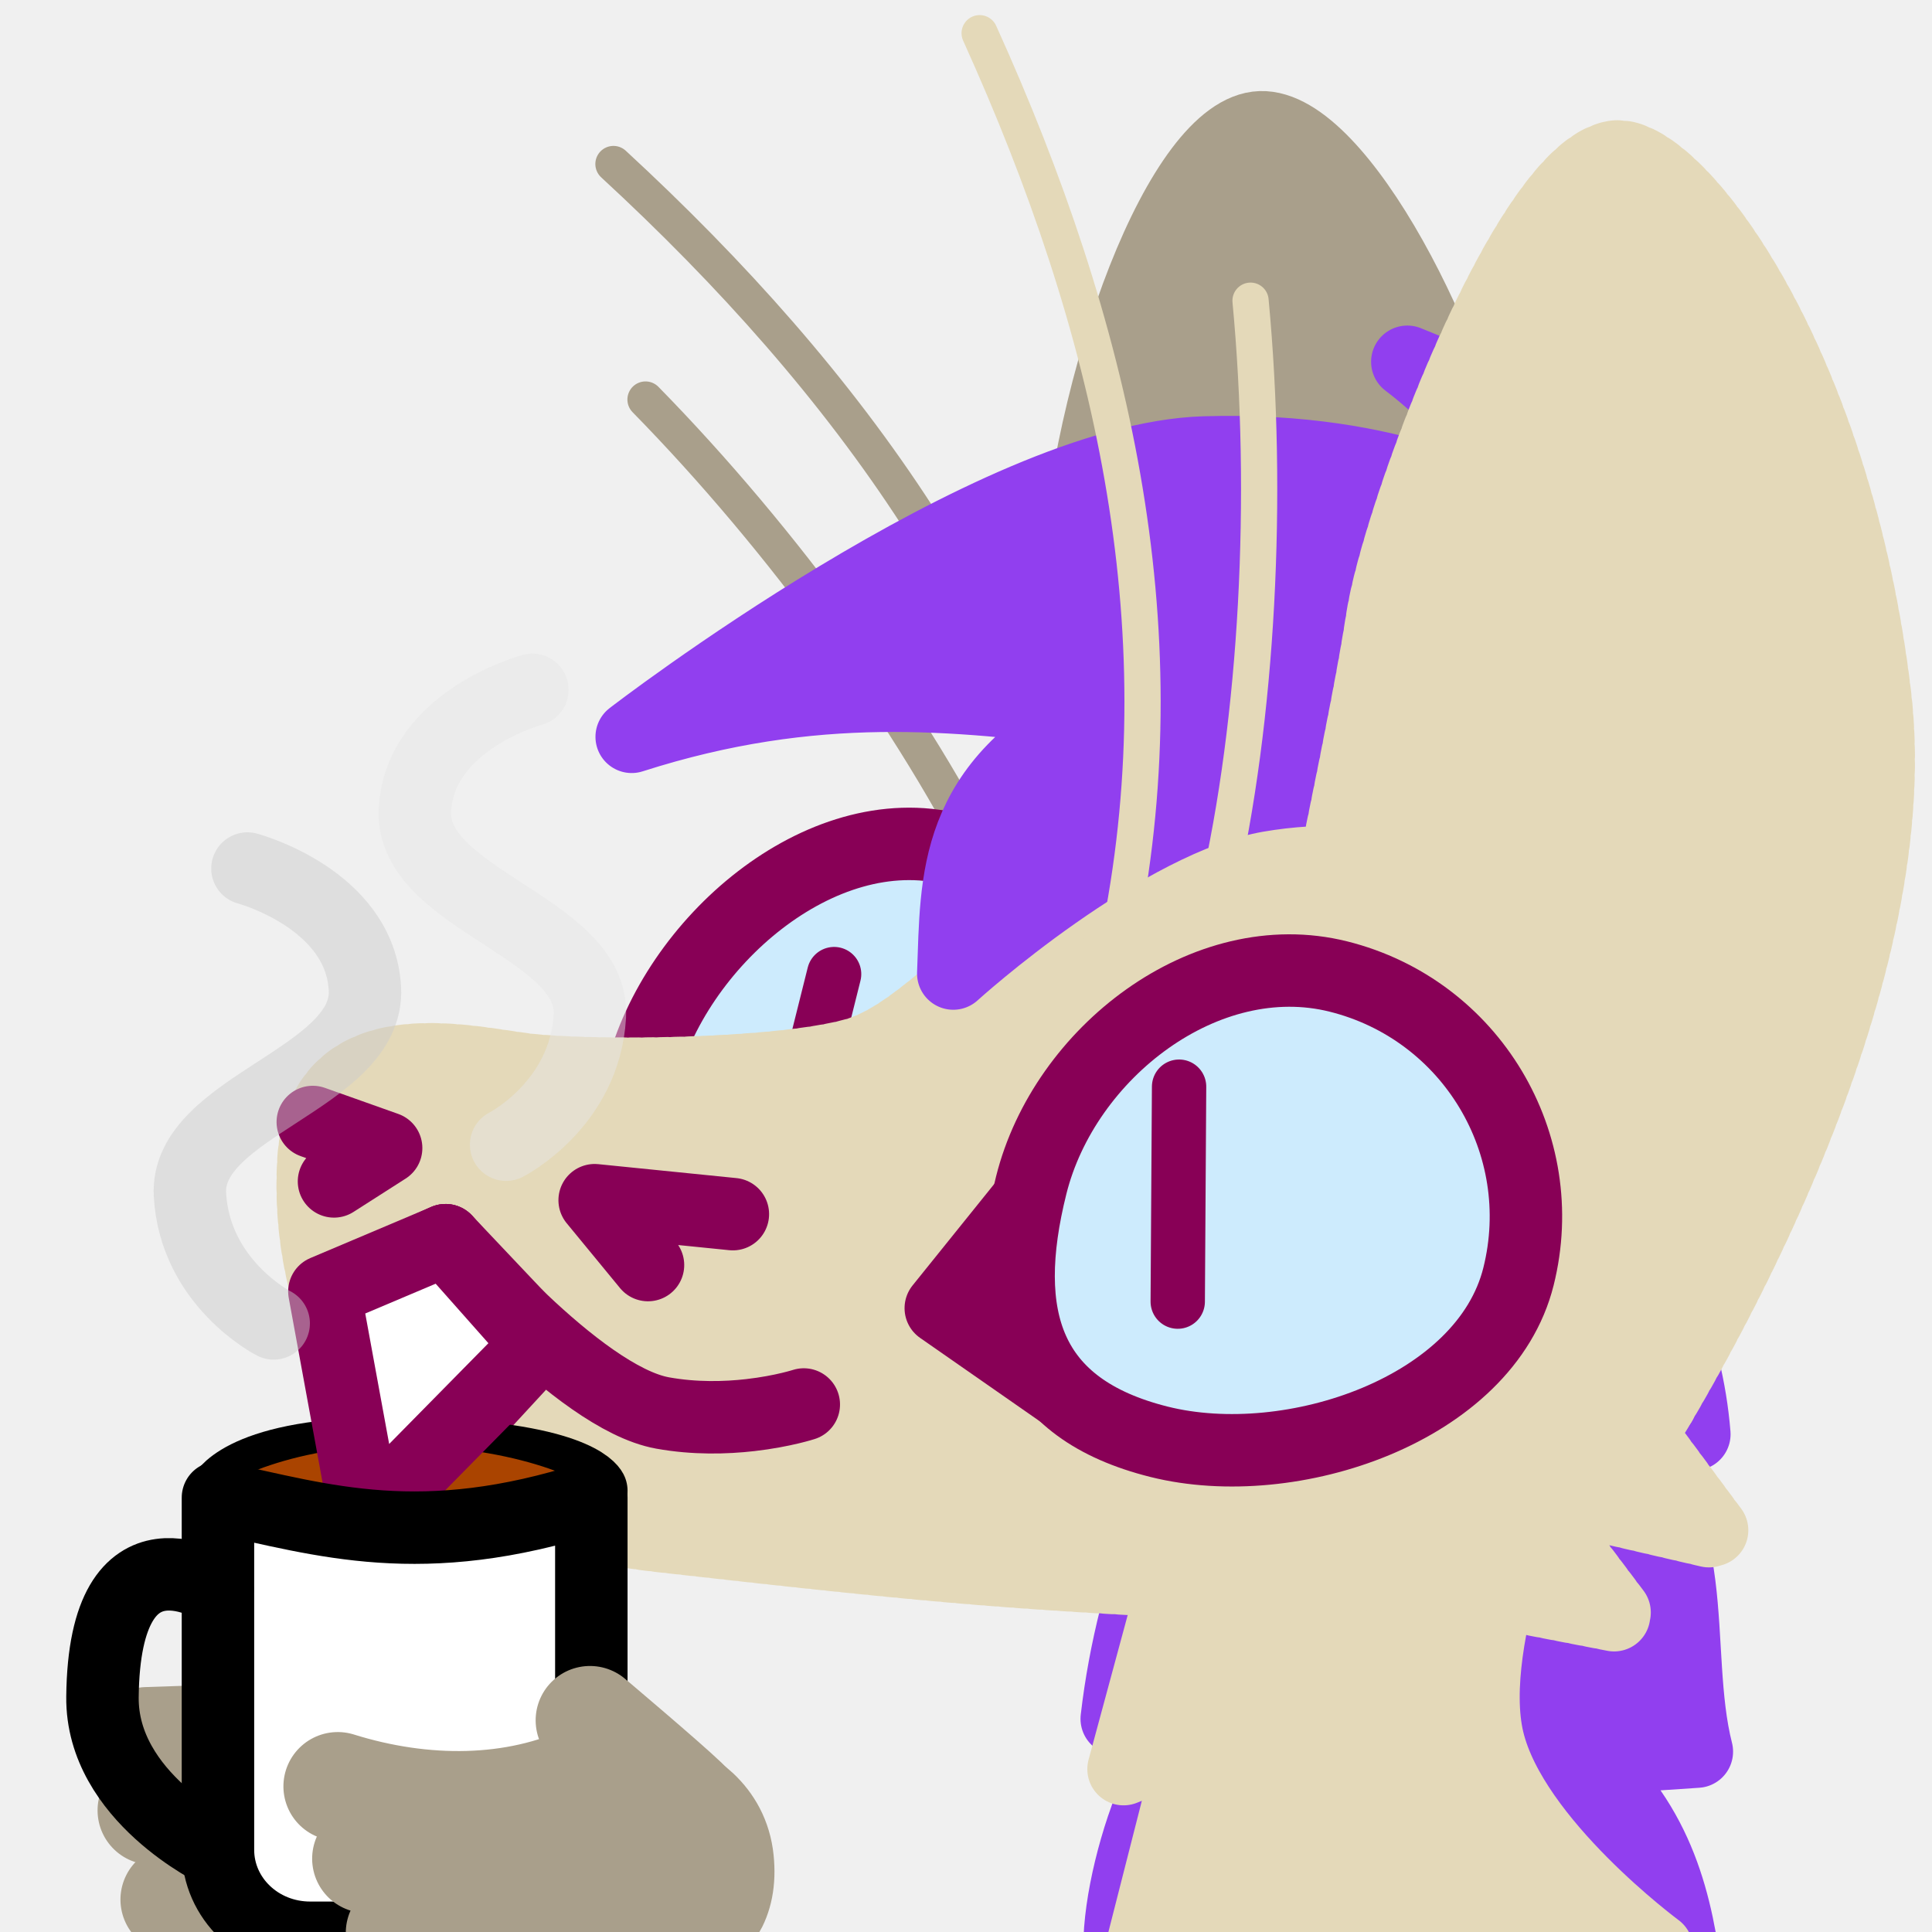
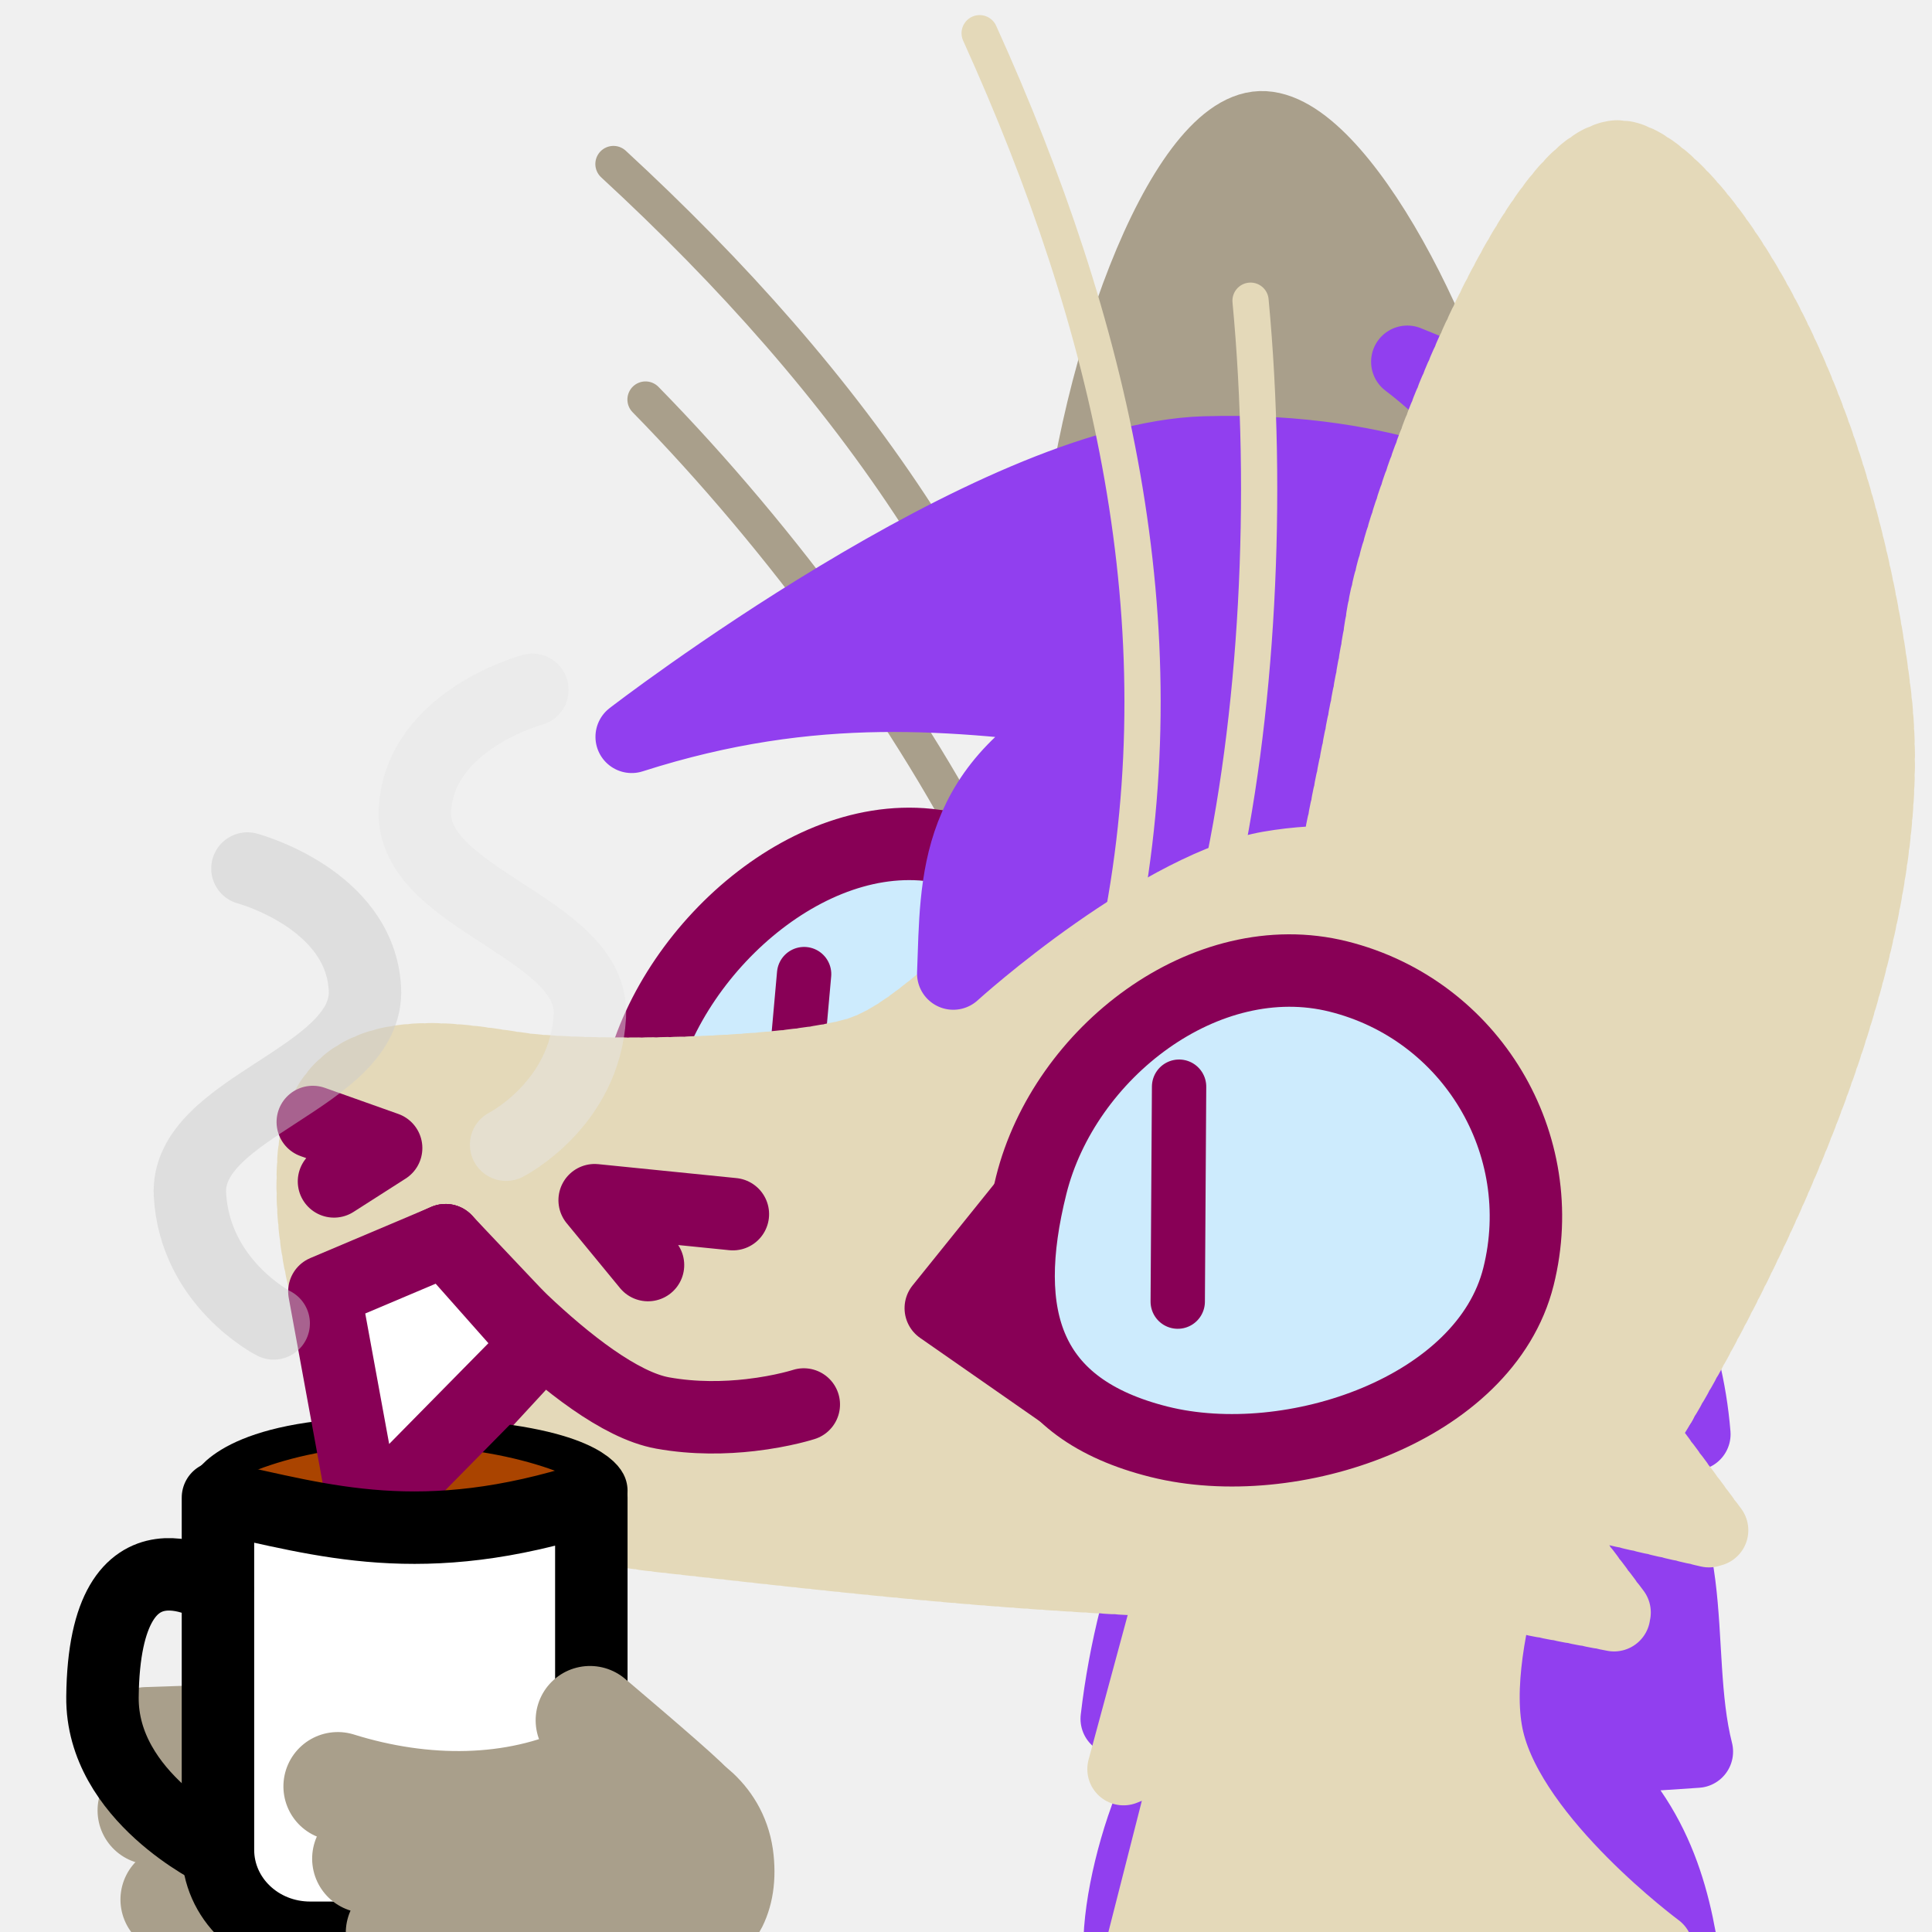
<svg xmlns="http://www.w3.org/2000/svg" version="1.1" id="svg824" width="1706.667" height="1706.667" viewBox="0 0 1706.667 1706.667">
  <defs id="defs828" />
  <g id="layer1" style="display:inline">
    <path style="display:inline;fill:#913fef;stroke:#913fef;stroke-width:64;stroke-linecap:round;stroke-linejoin:round;-inkscape-stroke:none;paint-order:fill markers stroke;stop-color:#000000" d="m 1298.031,865.098 c 70.798,131.454 185.382,239.025 198.706,401.828 -29.438,-19.135 -55.932,-14.719 -79.483,13.247 91.022,54.7 58.514,175.917 81.69,267.15 l -99.353,6.624 c 66.759,58.919 81.773,128.186 90.522,198.706 l -494.507,2.208 c -24.38,-41.481 23.115,-208.563 66.236,-227.044 0,0 3.379,-20.015 -75.353,-9.455 C 1015.23,1271.09 1172.184,1096.186 1298.031,865.098 Z" id="path3091" />
    <path style="opacity:1;fill:#e4d9b9;fill-opacity:1;stroke:#e4d9b9;stroke-width:64;stroke-linecap:round;stroke-linejoin:round;stroke-miterlimit:4;stroke-dasharray:none;stroke-dashoffset:0;stroke-opacity:1;paint-order:fill markers stroke;stop-color:#000000" d="m 1057.292,1323.276 -64.785,239.508 62.822,-25.521 -51.043,200.244 459.384,-15.705 c 0,0 -127.607,-94.233 -149.202,-184.539 -21.595,-90.306 51.043,-253.25 51.043,-253.25 z" id="path3340" />
    <g id="g12988" transform="rotate(14.03742,864.68,1035.706)">
      <path style="display:inline;fill:none;fill-opacity:1;stroke:#a99f8b;stroke-width:32;stroke-linecap:round;stroke-linejoin:round;stroke-miterlimit:4;stroke-dasharray:none;stroke-dashoffset:0;stroke-opacity:1;paint-order:fill markers stroke;stop-color:#000000" d="m 413.412,444.746 c 146.957,90.167 298.173,215.743 401.657,338.766" id="path6280-0-6" />
      <path style="display:inline;fill:none;fill-opacity:1;stroke:#a99f8b;stroke-width:32;stroke-linecap:round;stroke-linejoin:round;stroke-miterlimit:4;stroke-dasharray:none;stroke-dashoffset:0;stroke-opacity:1;paint-order:fill markers stroke;stop-color:#000000" d="M 335.472,249.782 C 585.528,386.401 791.168,560.242 910.671,806.264" id="path6280-3" />
      <g id="g12997" transform="translate(199.1648,-65.88794)">
        <path id="path1915-9" style="display:inline;fill:#cdebfd;stroke:#880056;stroke-width:64;stroke-linecap:round;stroke-linejoin:round;paint-order:fill markers stroke;stop-color:#000000" d="m 792.618,1048.728 c 10e-6,120.717 -155.86,218.577 -276.577,218.577 -120.717,0 -160.577,-55.86 -160.577,-176.577 0,-120.717 97.86,-260.577 218.577,-260.577 120.717,0 218.577,97.86 218.577,218.577 z" />
-         <path style="opacity:1;fill:#ffffff;fill-opacity:1;stroke:#880056;stroke-width:48;stroke-linecap:round;stroke-linejoin:round;stroke-miterlimit:4;stroke-dasharray:none;stroke-dashoffset:0;stroke-opacity:1;paint-order:fill markers stroke;stop-color:#000000" d="M 498.974,962.622 V 1132.626" id="path2372" />
+         <path style="opacity:1;fill:#ffffff;fill-opacity:1;stroke:#880056;stroke-width:48;stroke-linecap:round;stroke-linejoin:round;stroke-miterlimit:4;stroke-dasharray:none;stroke-dashoffset:0;stroke-opacity:1;paint-order:fill markers stroke;stop-color:#000000" d="m 473.271,969.048 25.703,163.578" id="path2372" />
      </g>
      <path style="opacity:1;fill:#a99f8b;fill-opacity:1;stroke:#a99f8b;stroke-width:64;stroke-linecap:round;stroke-miterlimit:4;stroke-dasharray:none;stroke-dashoffset:0;stroke-opacity:1;paint-order:fill markers stroke;stop-color:#000000" d="m 939.237,860.345 c 0,0 -83.181,-156.506 -116.163,-336.237 -36.284,-197.722 -6.824,-425.579 59.112,-444.459 65.936,-18.88 215.616,149.626 273.26,279.426 57.645,129.8 90.594,436.709 90.594,436.709 z" id="path1640" />
      <path id="path1148" style="display:inline;opacity:1;fill:#e4d9b9;stroke:#e4d9b9;stroke-width:64;stroke-linecap:round;stroke-linejoin:round;stroke-miterlimit:4;stroke-dasharray:6.4, 6.4;stroke-dashoffset:0;stroke-opacity:1;paint-order:fill markers stroke;stop-color:#000000" d="m 1498.219,1087.671 c 0,0 -0.108,-10.821 -0.951,-28.418 -0.422,-8.799 -1.026,-19.291 -1.895,-30.973 -0.869,-11.681 -2,-24.552 -3.473,-38.106 -1.473,-13.553 -3.289,-27.788 -5.523,-42.201 -2.235,-14.413 -4.889,-29.005 -8.043,-43.268 -1.577,-7.131 -3.279,-14.182 -5.115,-21.086 -1.836,-6.904 -3.807,-13.662 -5.922,-20.213 -2.115,-6.551 -4.373,-12.892 -6.787,-18.963 -2.414,-6.071 -4.983,-11.87 -7.715,-17.334 -2.732,-5.464 -5.935,-10.786 -9.539,-15.961 -3.604,-5.175 -7.611,-10.205 -11.949,-15.084 -4.338,-4.879 -9.007,-9.609 -13.94,-14.186 -4.932,-4.576 -10.126,-8.999 -15.514,-13.266 -5.387,-4.266 -10.967,-8.375 -16.67,-12.324 -5.703,-3.949 -11.53,-7.738 -17.41,-11.363 -11.761,-7.251 -23.737,-13.847 -35.371,-19.76 -11.634,-5.913 -22.926,-11.142 -33.32,-15.66 -10.395,-4.519 -19.891,-8.326 -27.934,-11.395 -16.085,-6.137 -26.354,-9.318 -26.354,-9.318 -106.831,-15.988 -232.175,6.969 -312.625,60.014 -101.267,66.77 -136.887,176.629 -198.707,211.955 -61.82,35.325 -225.2,77.273 -280.396,83.897 -55.196,6.623 -183.25,6.625 -161.172,123.641 22.078,117.016 112.599,282.605 377.541,247.279 264.942,-35.326 313.515,-44.157 536.508,-88.314 22.897,-4.534 53.848,-18.32 86.828,-36.947 l 213.871,-11.428 -92.926,-75.256 c 5.358,-4.84 10.6,-9.718 15.633,-14.637 l 142.076,-2.375 -84.881,-69.668 c 3.481,-6.554 6.481,-13.021 8.627,-19.307 1.052,-3.082 2.033,-6.627 3.047,-9.977 z" />
      <path style="display:inline;fill:#913fef;stroke:#913fef;stroke-width:64;stroke-linecap:round;stroke-linejoin:round;-inkscape-stroke:none;paint-order:fill markers stroke;stop-color:#000000" d="m 1022.091,653.636 c -109.879,48.796 -221.949,217.081 -221.949,217.081 -17.015,-81.301 -42.038,-161.834 66.484,-255.178 -123.918,15.77 -247.774,31.32 -392.795,121.22 0,0 249.148,-315.227 429.722,-366.334 166.369,-47.087 267.31,-12.192 267.31,-12.192 -8.651,-44.857 -47.262,-80.905 -112.675,-109.072 0,0 308.727,40.663 363.605,129.175 54.878,88.512 59.286,159.576 59.286,159.576 l -233.065,79.469 c 0,0 -116.042,-12.542 -225.922,36.254 z" id="path1637" />
      <path id="path13483" style="display:inline;opacity:1;fill:#e4d9b9;stroke:#e4d9b9;stroke-width:64;stroke-linecap:round;stroke-linejoin:round;stroke-miterlimit:4;stroke-dasharray:6.4, 6.4;stroke-dashoffset:0;stroke-opacity:1;paint-order:fill markers stroke;stop-color:#000000" d="m 1191.593,29.08 c -73.094,31.221 -108.618,356.164 -99.978,446.044 7.692,80.024 14.883,286.689 16.869,345.277 0,0 10.693,-1.108 27.895,-1.782 8.601,-0.337 18.83,-0.566 30.164,-0.494 11.334,0.072 23.772,0.445 36.794,1.313 13.021,0.868 26.626,2.229 40.29,4.278 6.832,1.024 13.678,2.22 20.474,3.611 6.796,1.392 13.541,2.978 20.171,4.786 6.63,1.807 13.144,3.834 19.477,6.106 6.333,2.271 12.485,4.787 18.391,7.57 5.906,2.783 11.566,5.834 16.914,9.178 5.348,3.343 10.383,6.979 15.042,10.931 4.659,3.952 9.299,8.276 13.904,12.91 4.604,4.634 9.172,9.579 13.69,14.773 4.518,5.193 8.985,10.634 13.386,16.262 4.401,5.628 8.735,11.443 12.987,17.382 8.503,11.878 16.675,24.253 24.392,36.63 7.717,12.377 14.978,24.755 21.656,36.64 6.678,11.885 12.774,23.277 18.162,33.679 5.387,10.401 10.065,19.813 13.908,27.739 7.688,15.852 12.037,25.76 12.037,25.76 42.909,-146.134 111.645,-444.595 32.07,-653.472 C 1421.342,148.22 1238.993,8.834 1191.593,29.08 Z" />
      <g id="g13003" transform="translate(199.1648,-65.88794)">
        <path style="opacity:1;fill:#e4d9b9;fill-opacity:1;stroke:none;stroke-width:64;stroke-linecap:round;stroke-linejoin:round;stroke-miterlimit:4;stroke-dasharray:none;stroke-dashoffset:0;stroke-opacity:1;paint-order:fill markers stroke;stop-color:#000000" d="m 132.471,1346.787 90.522,-72.859 c 0,0 146.935,106.632 222.993,101.561 66.235,-4.416 119.224,-37.533 119.224,-37.533 l -32.922,-235.898 -431.652,43.553 -7.57,162.817 z" id="path3264" />
        <path style="opacity:1;fill:none;fill-opacity:1;stroke:#880056;stroke-width:64;stroke-linecap:round;stroke-linejoin:round;stroke-miterlimit:4;stroke-dasharray:none;stroke-dashoffset:0;stroke-opacity:1;paint-order:fill markers stroke;stop-color:#000000" d="m 83.898,1201.07 68.443,6.623 -37.533,39.741" id="path2163" />
        <path style="opacity:1;fill:none;fill-opacity:1;stroke:#880056;stroke-width:64;stroke-linecap:round;stroke-linejoin:round;stroke-miterlimit:4;stroke-dasharray:none;stroke-dashoffset:0;stroke-opacity:1;paint-order:fill markers stroke;stop-color:#000000" d="m 401.828,1251.85 -59.612,-44.157 121.432,-17.663" id="path2198" />
        <path style="opacity:1;fill:#e4d9b9;fill-opacity:1;stroke:#880056;stroke-width:64;stroke-linecap:round;stroke-linejoin:round;stroke-miterlimit:4;stroke-dasharray:none;stroke-dashoffset:0;stroke-opacity:1;paint-order:fill markers stroke;stop-color:#000000" d="m 132.471,1346.787 90.522,-72.859 c 0,0 146.935,106.632 222.993,101.561 28.819,-1.921 55.13,-9.276 75.66,-16.973 13.914,-5.216 25.172,-10.589 32.756,-14.534 6.945,-3.612 10.808,-6.027 10.808,-6.027" id="path2200" />
        <path style="opacity:1;fill:#ffffff;fill-opacity:1;stroke:#880056;stroke-width:64;stroke-linecap:round;stroke-linejoin:round;stroke-miterlimit:4;stroke-dasharray:none;stroke-dashoffset:0;stroke-opacity:1;paint-order:fill markers stroke;stop-color:#000000" d="m 222.993,1530.039 -90.522,-183.251 90.522,-72.859 103.769,66.235 z" id="path2202" />
      </g>
      <g id="g12993" transform="translate(199.1648,-65.88794)">
        <path style="opacity:1;fill:#880056;fill-opacity:1;stroke:#880056;stroke-width:64;stroke-linecap:round;stroke-linejoin:round;stroke-miterlimit:4;stroke-dasharray:none;stroke-dashoffset:0;stroke-opacity:1;paint-order:fill markers stroke;stop-color:#000000" d="m 661.976,1226.049 53.367,-115.501 86.531,168.711 z" id="path7852" />
        <path id="path1915" style="opacity:1;fill:#cdebfd;stroke:#880056;stroke-width:64;stroke-linecap:round;stroke-linejoin:round;paint-order:fill markers stroke;stop-color:#000000" d="m 1150.289,1075.222 c 0,120.717 -151.86,218.577 -272.577,218.577 -120.717,0 -164.577,-71.86 -164.577,-192.577 -2e-5,-120.717 97.86,-244.577 218.577,-244.577 120.717,-2e-5 218.577,97.86 218.577,218.577 z" />
        <path style="opacity:1;fill:#ffffff;fill-opacity:1;stroke:#880056;stroke-width:48;stroke-linecap:round;stroke-linejoin:round;stroke-miterlimit:4;stroke-dasharray:none;stroke-dashoffset:0;stroke-opacity:1;paint-order:fill markers stroke;stop-color:#000000" d="M 818.741,985.185 863.639,1169.675" id="path2350" />
      </g>
      <path style="opacity:1;fill:none;fill-opacity:1;stroke:#e4d9b9;stroke-width:32;stroke-linecap:round;stroke-linejoin:round;stroke-miterlimit:4;stroke-dasharray:none;stroke-dashoffset:0;stroke-opacity:1;paint-order:fill markers stroke;stop-color:#000000" d="M 621.263,59.213 C 798.265,282.514 919.854,522.773 933.979,795.919" id="path6280" />
      <path style="display:inline;fill:none;fill-opacity:1;stroke:#e4d9b9;stroke-width:32;stroke-linecap:round;stroke-linejoin:round;stroke-miterlimit:4;stroke-dasharray:none;stroke-dashoffset:0;stroke-opacity:1;paint-order:fill markers stroke;stop-color:#000000" d="M 910.733,230.405 C 968.068,393.006 1006.408,585.79 1009.283,746.524" id="path6280-0" />
      <g id="layer2-4" transform="matrix(-1.103331,0.4204323,0.4204323,1.103331,-125.8359,-25.43536)" style="display:inline;fill:none;fill-opacity:1;stroke:#888800;stroke-width:0.847;stroke-opacity:1">
        <path style="fill:none;fill-opacity:1;stroke:#a99f8b;stroke-width:81.306;stroke-linecap:round;stroke-linejoin:round;stroke-miterlimit:4;stroke-dasharray:none;stroke-opacity:1;paint-order:fill markers stroke;stop-color:#000000" d="m 83.265,1455.261 c 0,0 -46.374,55.19 -58.97,72.288" id="path15392-5" />
        <path style="fill:none;fill-opacity:1;stroke:#a99f8b;stroke-width:81.306;stroke-linecap:round;stroke-linejoin:round;stroke-miterlimit:4;stroke-dasharray:none;stroke-opacity:1;paint-order:fill markers stroke;stop-color:#000000" d="m 204.582,1487.259 -115.087,9.893" id="path20257-6" />
        <path style="fill:none;fill-opacity:1;stroke:#a99f8b;stroke-width:81.306;stroke-linecap:round;stroke-linejoin:round;stroke-miterlimit:4;stroke-dasharray:none;stroke-opacity:1;paint-order:fill markers stroke;stop-color:#000000" d="M 83.585,1562.01 207.098,1538.94" id="path20259-2" />
        <path style="fill:none;fill-opacity:1;stroke:#a99f8b;stroke-width:81.306;stroke-linecap:round;stroke-linejoin:round;stroke-miterlimit:4;stroke-dasharray:none;stroke-opacity:1;paint-order:fill markers stroke;stop-color:#000000" d="M 71.289,1621.58 198.013,1607.22" id="path20261-9" />
        <path style="fill:none;fill-opacity:1;stroke:#a99f8b;stroke-width:81.306;stroke-linecap:round;stroke-linejoin:round;stroke-miterlimit:4;stroke-dasharray:none;stroke-opacity:1;paint-order:fill markers stroke;stop-color:#000000" d="m 89.494,1497.152 c 0,0 -88.087,16.505 -83.899,77.942 4.188,61.437 65.694,46.486 65.694,46.486 l 18.206,-124.427" id="path20376-8" />
      </g>
      <g id="g3600" transform="translate(17.13682,68.54133)">
        <path style="fill:none;stroke:#000000;stroke-width:64;stroke-linecap:round;stroke-linejoin:round;paint-order:fill markers stroke;stop-color:#000000" d="m 269.846,1404.918 c 0,0 10.361,-43.349 150.333,-74.99 141.196,-31.917 163.486,-6.886 163.486,-6.886 l -4.111,107.287 -241.196,72.98 z" id="path3635" />
        <path style="display:inline;fill:none;stroke:#aa4400;stroke-width:96;stroke-linecap:round;stroke-linejoin:round;stroke-miterlimit:4;stroke-dasharray:none;paint-order:fill markers stroke;stop-color:#000000" d="m 293.287,1438.589 c 0,0 40.129,-45.894 130.759,-67.251 100.842,-23.764 152.938,-3.111 152.938,-3.111 l -1.576,115.757 -210.957,65.42 z" id="path3635-0" />
        <path style="display:inline;fill:#ffffff;fill-opacity:1;stroke:#880056;stroke-width:64;stroke-linecap:round;stroke-linejoin:round;stroke-miterlimit:4;stroke-dasharray:none;stroke-dashoffset:0;stroke-opacity:1;paint-order:fill markers stroke;stop-color:#000000" d="m 396.681,1395.474 -84.507,-186.102 92.846,-69.873 101.557,69.579 z" id="path2202-4" />
        <path id="rect953" style="fill:#ffffff;stroke:#000000;stroke-width:64;stroke-linecap:round;stroke-linejoin:round;paint-order:fill markers stroke;stop-color:#000000" d="m 265.143,1408.865 71.307,285.202 4.14,16.56 c 10.449,41.794 54.11,66.628 97.893,55.681 l 161.915,-40.482 c 43.783,-10.947 70.618,-53.406 60.169,-95.2 l -4.14,-16.56 -71.307,-285.202 c -133.902,83.103 -224.584,76.672 -319.977,80.001 z" />
        <path style="fill:none;stroke:#000000;stroke-width:64;stroke-linecap:round;stroke-linejoin:round;paint-order:fill markers stroke;stop-color:#000000" d="m 284.41,1487.789 c 0,0 -113.042,-40.019 -75.501,116.737 20.568,85.881 131.731,108.165 131.731,108.165" id="path2948" />
        <path style="opacity:0.482;fill:none;stroke:#cccccc;stroke-width:64;stroke-linecap:round;stroke-linejoin:round;paint-order:fill markers stroke;stop-color:#000000" d="m 155.614,863.419 c 0,0 102.813,1.604 126.375,77.642 23.563,76.038 -129.048,139.228 -105.753,214.195 23.295,74.967 99.334,92.369 99.334,92.369" id="path4227" />
        <path style="display:inline;opacity:0.482;fill:none;stroke:#e6e6e6;stroke-width:64;stroke-linecap:round;stroke-linejoin:round;paint-order:fill markers stroke;stop-color:#000000" d="m 361.502,649.222 c 0,0 -89.96,49.802 -74.965,127.982 14.995,78.18 179.388,62.112 194.115,139.221 14.727,77.109 -44.175,128.249 -44.175,128.249" id="path4227-1" />
      </g>
      <g id="layer2" transform="matrix(-1.080026,0.4771235,0.4771235,1.080026,44.40547,-22.91018)" style="display:inline;fill:none;fill-opacity:1;stroke:#888800;stroke-width:0.847;stroke-opacity:1">
        <path style="fill:none;fill-opacity:1;stroke:#a99f8b;stroke-width:81.306;stroke-linecap:round;stroke-linejoin:round;stroke-miterlimit:4;stroke-dasharray:none;stroke-opacity:1;paint-order:fill markers stroke;stop-color:#000000" d="m 83.265,1455.261 c 0,0 -46.374,55.19 -58.97,72.288" id="path15392" />
        <path style="fill:none;fill-opacity:1;stroke:#a99f8b;stroke-width:81.306;stroke-linecap:round;stroke-linejoin:round;stroke-miterlimit:4;stroke-dasharray:none;stroke-opacity:1;paint-order:fill markers stroke;stop-color:#000000" d="m 277.634,1471.865 c -59.859,30.709 -127.248,42.202 -188.139,25.288" id="path20257" />
        <path style="fill:none;fill-opacity:1;stroke:#a99f8b;stroke-width:81.306;stroke-linecap:round;stroke-linejoin:round;stroke-miterlimit:4;stroke-dasharray:none;stroke-opacity:1;paint-order:fill markers stroke;stop-color:#000000" d="m 83.585,1562.01 c 61.354,-0.072 121.637,-17.855 182.068,-33.207" id="path20259" />
        <path style="fill:none;fill-opacity:1;stroke:#a99f8b;stroke-width:81.306;stroke-linecap:round;stroke-linejoin:round;stroke-miterlimit:4;stroke-dasharray:none;stroke-opacity:1;paint-order:fill markers stroke;stop-color:#000000" d="m 71.289,1621.58 c 57.429,0.91 115.24,-0.255 179.011,-33.803" id="path20261" />
        <path style="fill:none;fill-opacity:1;stroke:#a99f8b;stroke-width:81.306;stroke-linecap:round;stroke-linejoin:round;stroke-miterlimit:4;stroke-dasharray:none;stroke-opacity:1;paint-order:fill markers stroke;stop-color:#000000" d="m 89.494,1497.152 c 0,0 -88.087,16.505 -83.899,77.942 4.188,61.437 65.694,46.486 65.694,46.486 l 18.206,-124.427" id="path20376" />
      </g>
    </g>
  </g>
</svg>
